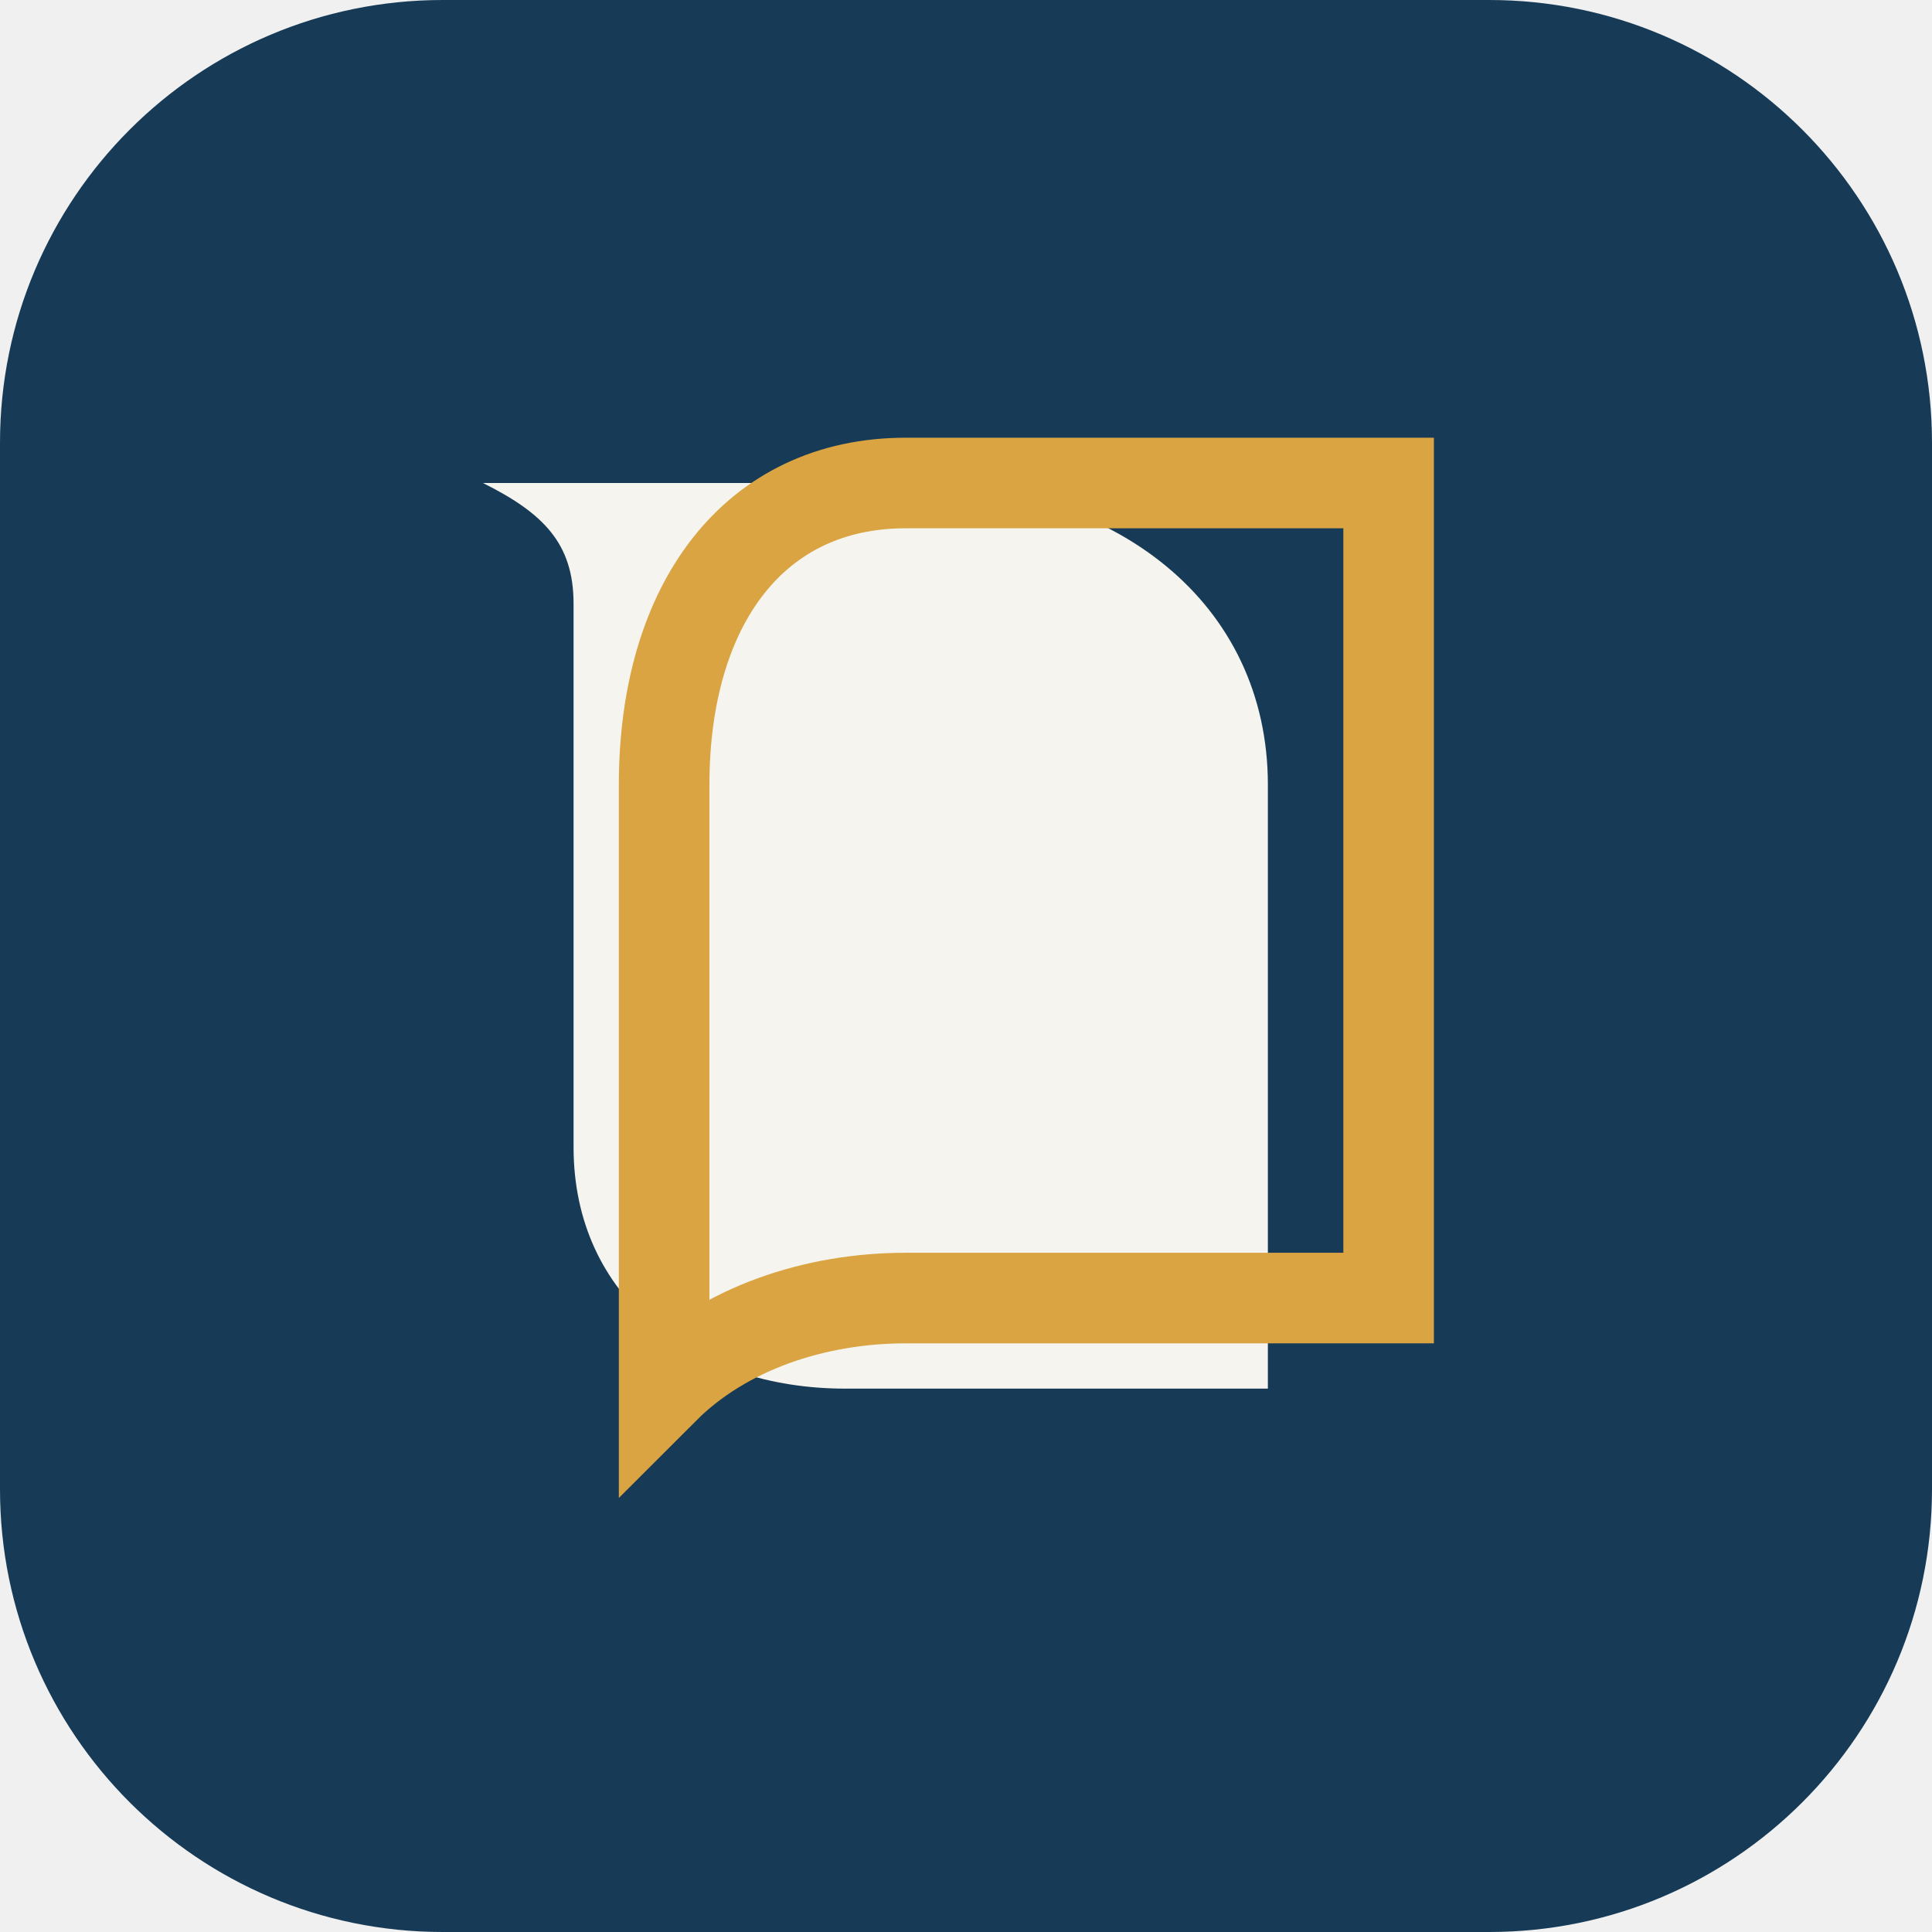
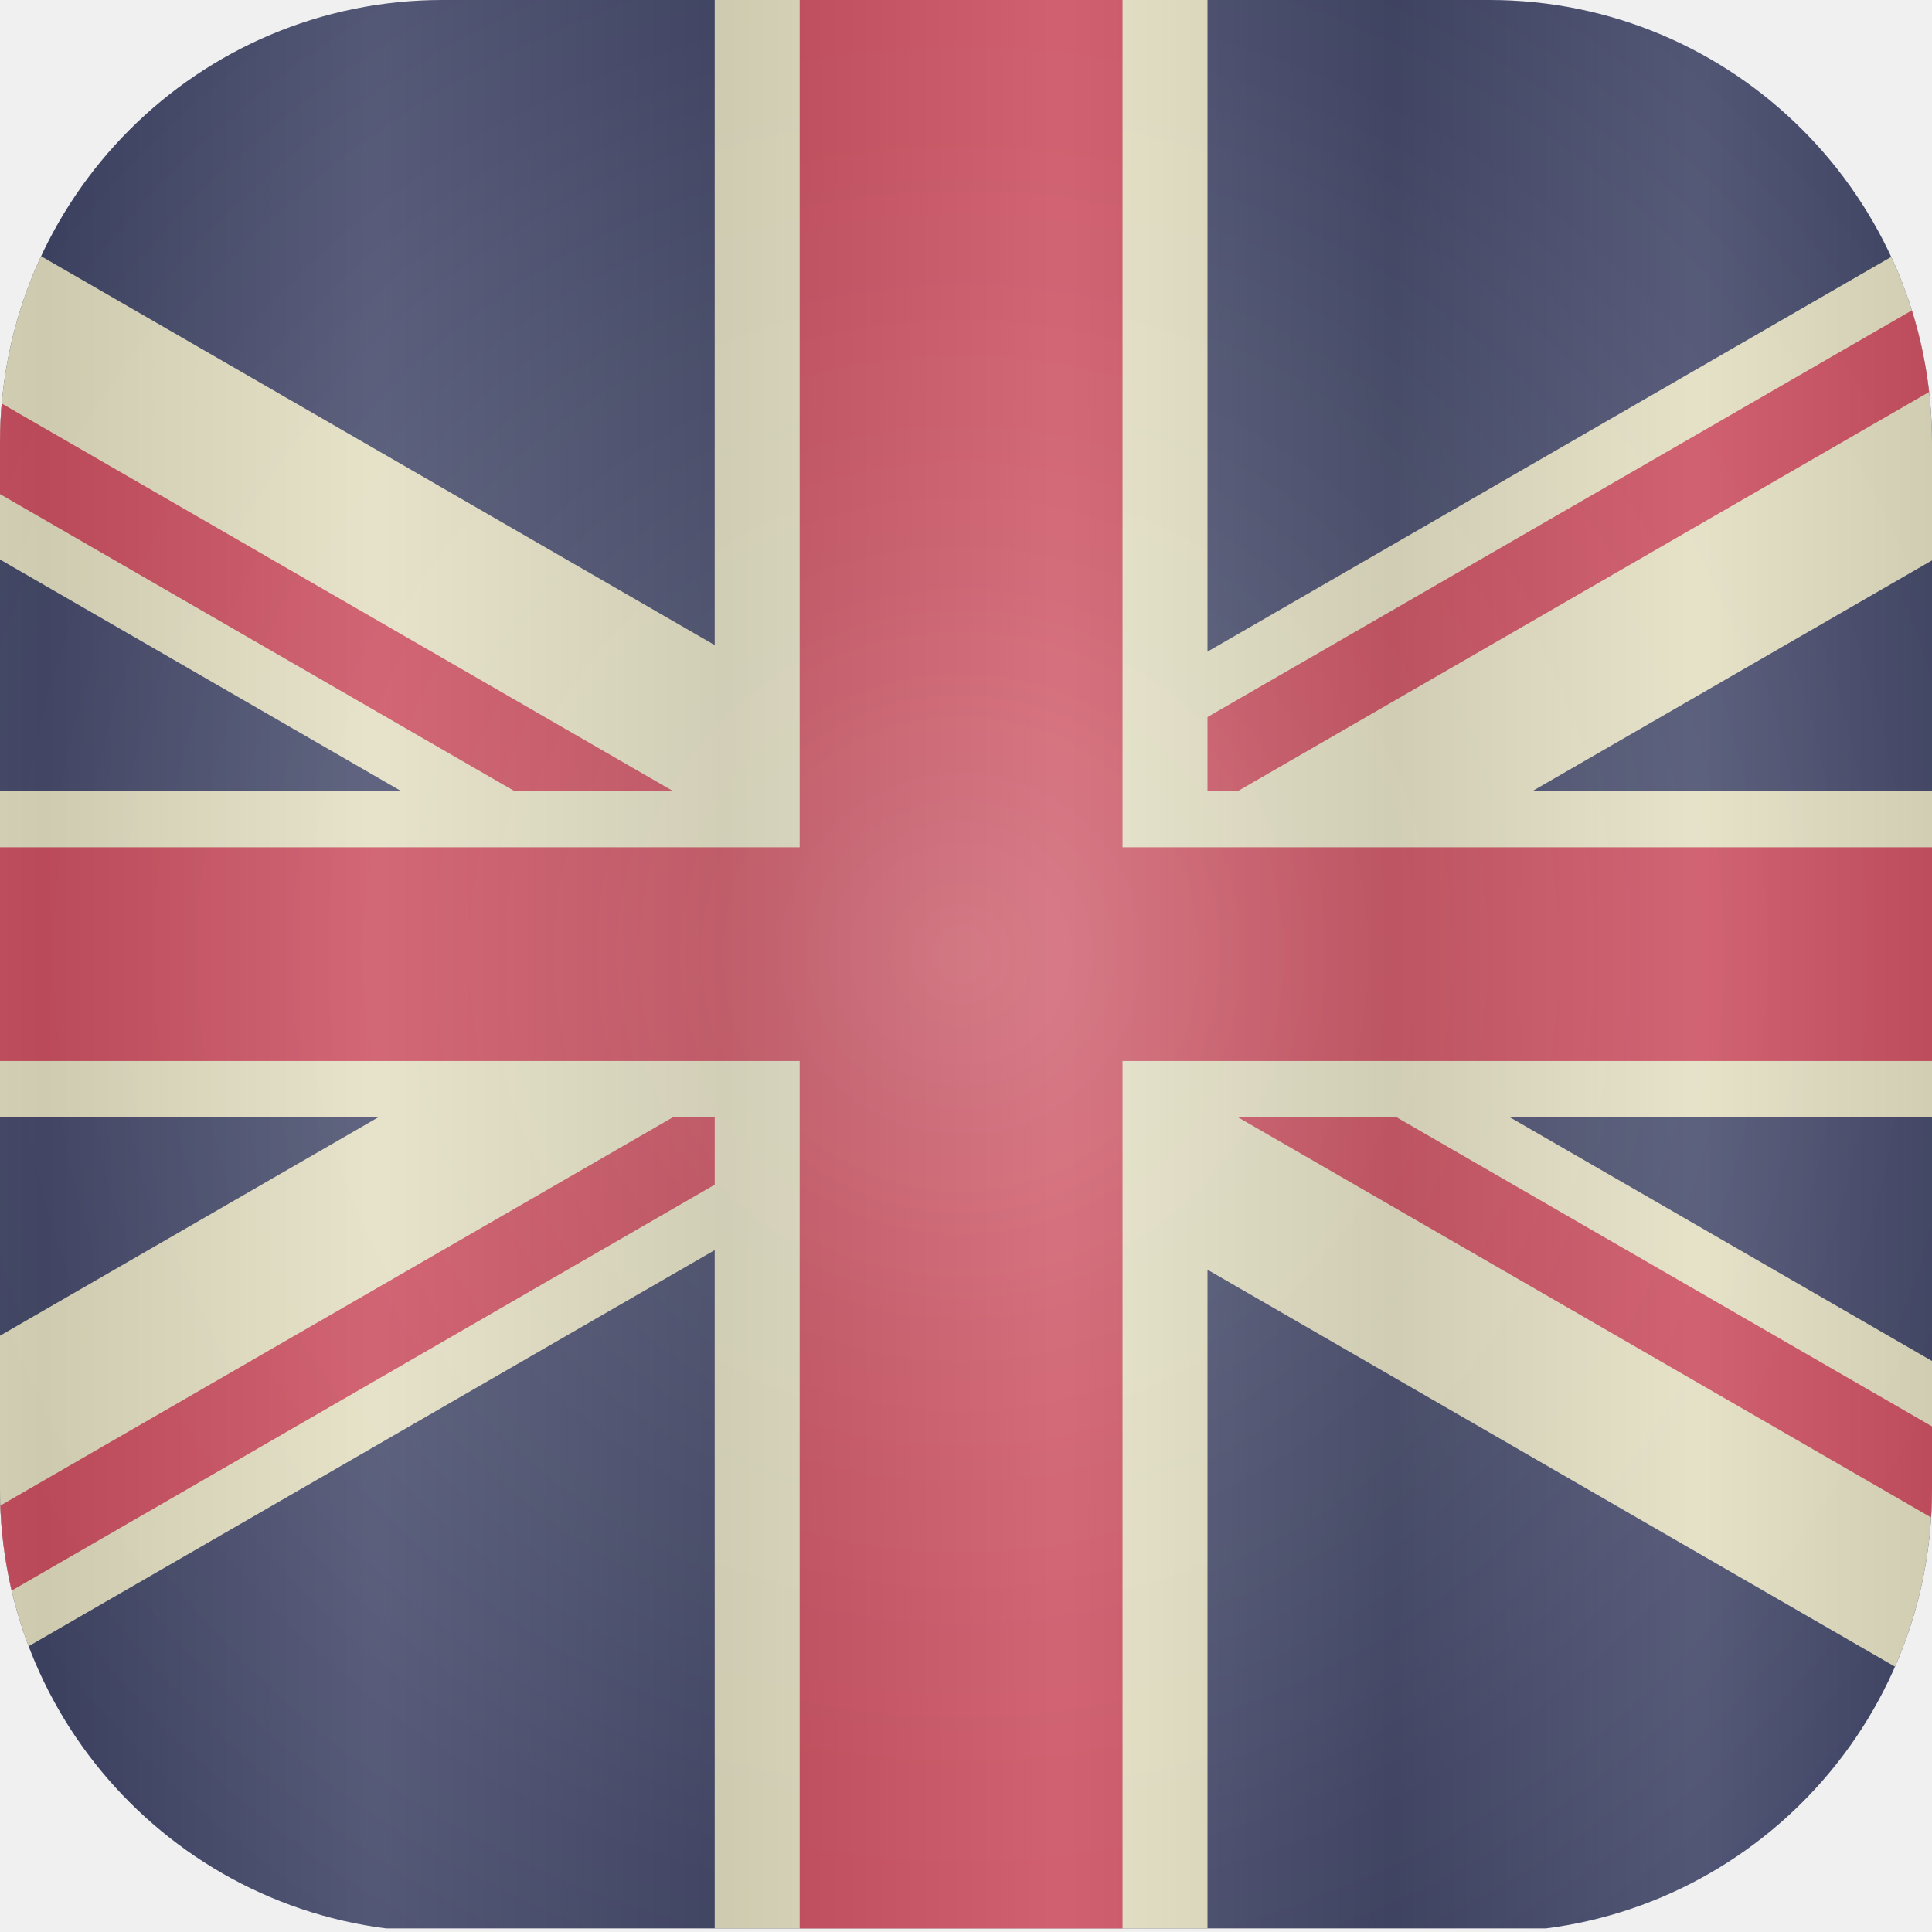
- <svg xmlns="http://www.w3.org/2000/svg" viewBox="0 0 192 192">
-   <rect width="192" height="192" rx="44" fill="#173b57" />
-   <path d="M48 48h42c21 0 36 12 36 30v60H84c-15 0-27-9-27-24V60c0-6-3-9-9-12Z" fill="#f5f4ef" />
-   <path d="M90 48h48v81H90c-9 0-18 3-24 9V78c0-18 9-30 24-30Z" fill="none" stroke="#d9a441" stroke-width="9" />
+ <svg xmlns="http://www.w3.org/2000/svg" width="192" height="192" viewBox="0 0 192 192" fill="none">
+   <g clip-path="url(#clip0_8351_7467)">
+     <path d="M250.027 -2H-59V191.644H250.027V-2Z" fill="url(#paint0_radial_8351_7467)" />
+     <path d="M250.026 -2H235.63L96.076 78.572L-43.479 -2H-59V21.538L66.804 94.172L-59 166.805V191.644H-45.731L93.824 111.072L233.379 191.644H250.026V168.755L123.096 95.472L250.026 22.189V-2Z" fill="url(#paint1_radial_8351_7467)" />
+     <path d="M250.026 175.255L102.831 90.272L250.026 5.289V-2H246.889L87.069 90.272L-59 5.939V15.038L87.069 99.371L-59 183.704V191.644H-56.99L102.831 99.372L250.026 184.355V175.255Z" fill="url(#paint2_radial_8351_7467)" />
+     <path d="M250.026 78.611H120V-2H71.026V78.611H-59V111.033H71.026V191.644H120V111.033H250.026V78.611Z" fill="url(#paint3_radial_8351_7467)" />
+     <path d="M250.026 84.201H111.556V-2H79.47V84.201H-59V105.443H79.47V191.644H111.556V105.443H250.026V84.201Z" fill="url(#paint4_radial_8351_7467)" />
+     <path d="M250.027 -2H-59V191.644H250.027V-2Z" fill="url(#paint5_linear_8351_7467)" />
+   </g>
+   <defs>
+     <radialGradient id="paint0_radial_8351_7467" cx="0" cy="0" r="1" gradientUnits="userSpaceOnUse" gradientTransform="translate(95.5132 94.8219) scale(128.936 128.936)">
+       <stop stop-color="#626682" />
+       <stop offset="0.025" stop-color="#616581" />
+       <stop offset="1" stop-color="#3B4063" />
+     </radialGradient>
+     <radialGradient id="paint1_radial_8351_7467" cx="0" cy="0" r="1" gradientUnits="userSpaceOnUse" gradientTransform="translate(95.5132 94.8219) scale(128.936 128.936)">
+       <stop offset="0.01" stop-color="#E7E4CB" />
+       <stop offset="1" stop-color="#E1DDBE" />
+     </radialGradient>
+     <radialGradient id="paint2_radial_8351_7467" cx="0" cy="0" r="1" gradientUnits="userSpaceOnUse" gradientTransform="translate(95.5132 94.8219) scale(128.936 128.936)">
+       <stop stop-color="#D5717E" />
+       <stop offset="0.061" stop-color="#D46C7A" />
+       <stop offset="0.338" stop-color="#CF5B6A" />
+       <stop offset="0.638" stop-color="#CC5061" />
+       <stop offset="1" stop-color="#CB4D5E" />
+     </radialGradient>
+     <radialGradient id="paint3_radial_8351_7467" cx="0" cy="0" r="1" gradientUnits="userSpaceOnUse" gradientTransform="translate(95.5132 94.8219) scale(128.936 128.936)">
+       <stop offset="0.01" stop-color="#E7E4CB" />
+       <stop offset="1" stop-color="#E1DDBE" />
+     </radialGradient>
+     <radialGradient id="paint4_radial_8351_7467" cx="0" cy="0" r="1" gradientUnits="userSpaceOnUse" gradientTransform="translate(95.5132 94.8219) scale(128.936 128.936)">
+       <stop stop-color="#D5717E" />
+       <stop offset="0.061" stop-color="#D46C7A" />
+       <stop offset="0.338" stop-color="#CF5B6A" />
+       <stop offset="0.638" stop-color="#CC5061" />
+       <stop offset="1" stop-color="#CB4D5E" />
+     </radialGradient>
+     <linearGradient id="paint5_linear_8351_7467" x1="-59" y1="94.822" x2="250.027" y2="94.822" gradientUnits="userSpaceOnUse">
+       <stop stop-color="#1D1D1B" stop-opacity="0.1" />
+       <stop offset="0.098" stop-color="white" stop-opacity="0.1" />
+       <stop offset="0.205" stop-color="#1D1D1B" stop-opacity="0.103" />
+       <stop offset="0.312" stop-color="white" stop-opacity="0.1" />
+       <stop offset="0.319" stop-color="#F0F0F0" stop-opacity="0.1" />
+       <stop offset="0.424" stop-color="#1D1D1B" stop-opacity="0.1" />
+       <stop offset="0.466" stop-color="#767675" stop-opacity="0.1" />
+       <stop offset="0.532" stop-color="white" stop-opacity="0.1" />
+       <stop offset="0.596" stop-color="#747473" stop-opacity="0.1" />
+       <stop offset="0.639" stop-color="#1D1D1B" stop-opacity="0.1" />
+       <stop offset="0.707" stop-color="#BEBEBE" stop-opacity="0.1" />
+       <stop offset="0.737" stop-color="white" stop-opacity="0.1" />
+       <stop offset="0.795" stop-color="#656564" stop-opacity="0.1" />
+       <stop offset="0.824" stop-color="#1D1D1B" stop-opacity="0.1" />
+       <stop offset="0.86" stop-color="#797978" stop-opacity="0.1" />
+       <stop offset="0.899" stop-color="#D9D9D9" stop-opacity="0.1" />
+       <stop offset="0.917" stop-color="white" stop-opacity="0.1" />
+       <stop offset="0.972" stop-color="#656564" stop-opacity="0.1" />
+       <stop offset="1" stop-color="#1D1D1B" stop-opacity="0.1" />
+     </linearGradient>
+     <clipPath id="clip0_8351_7467">
+       <rect width="192" height="192" rx="44" fill="white" />
+     </clipPath>
+   </defs>
</svg>
